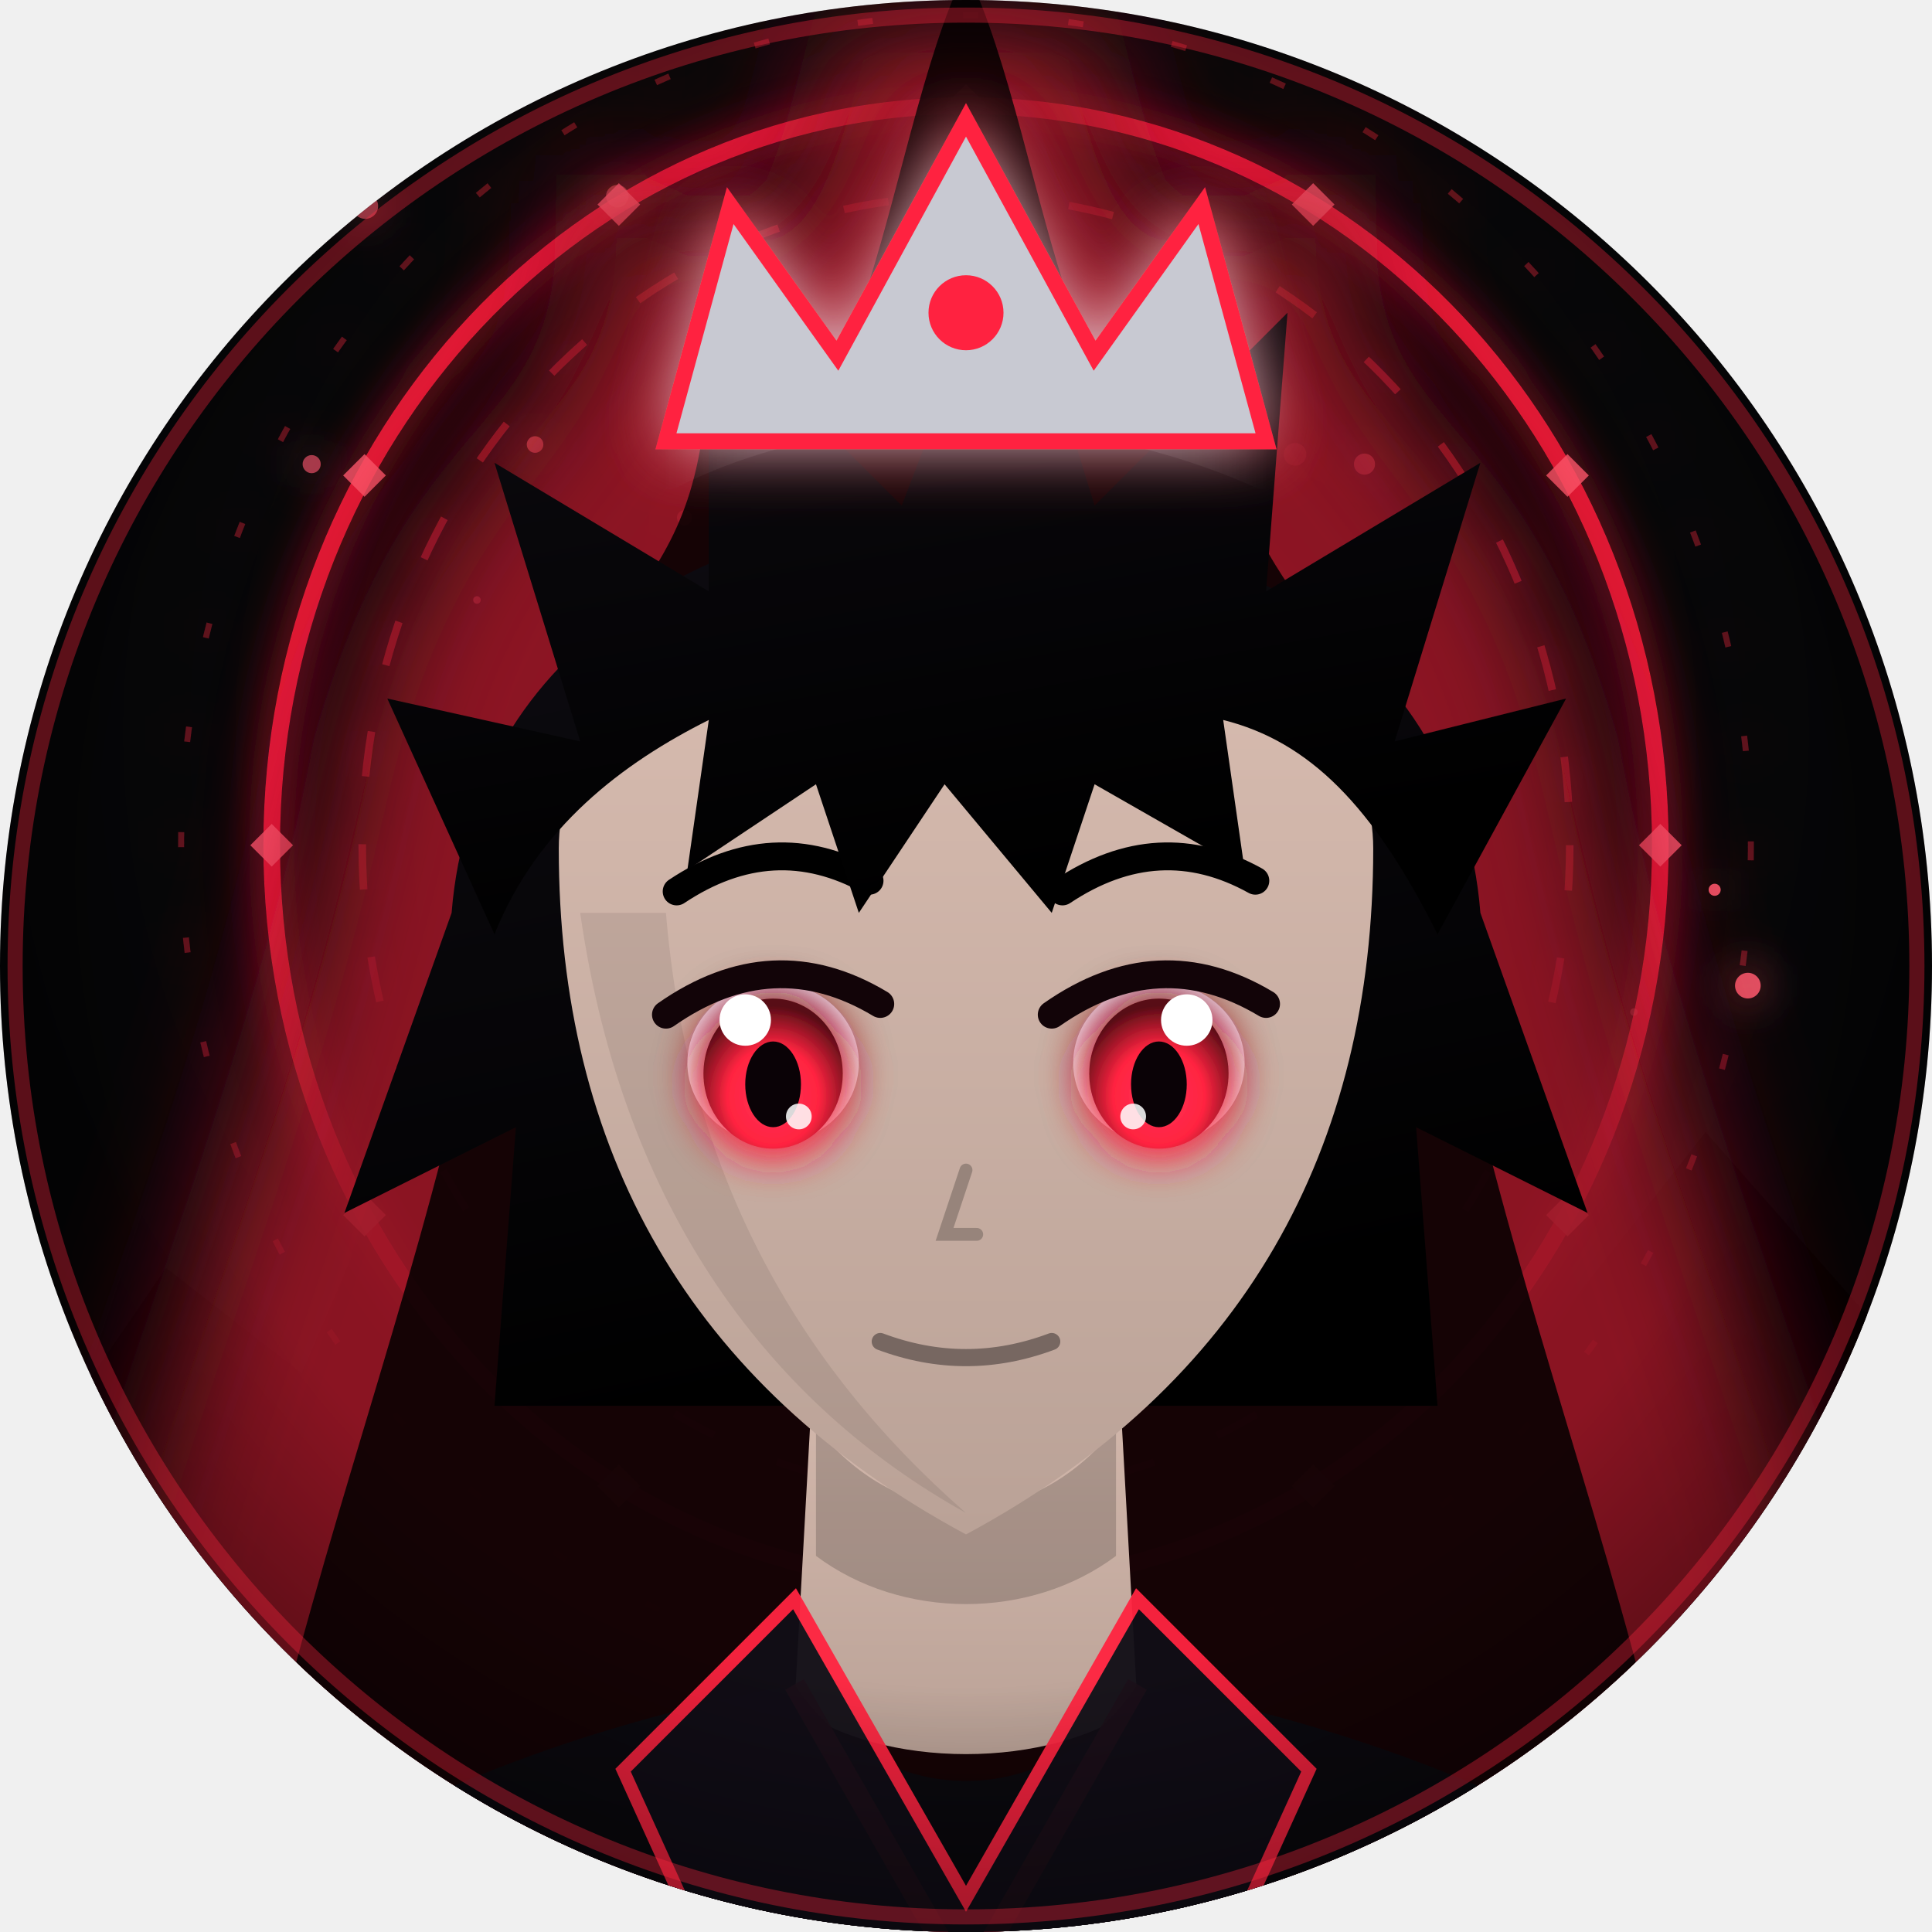
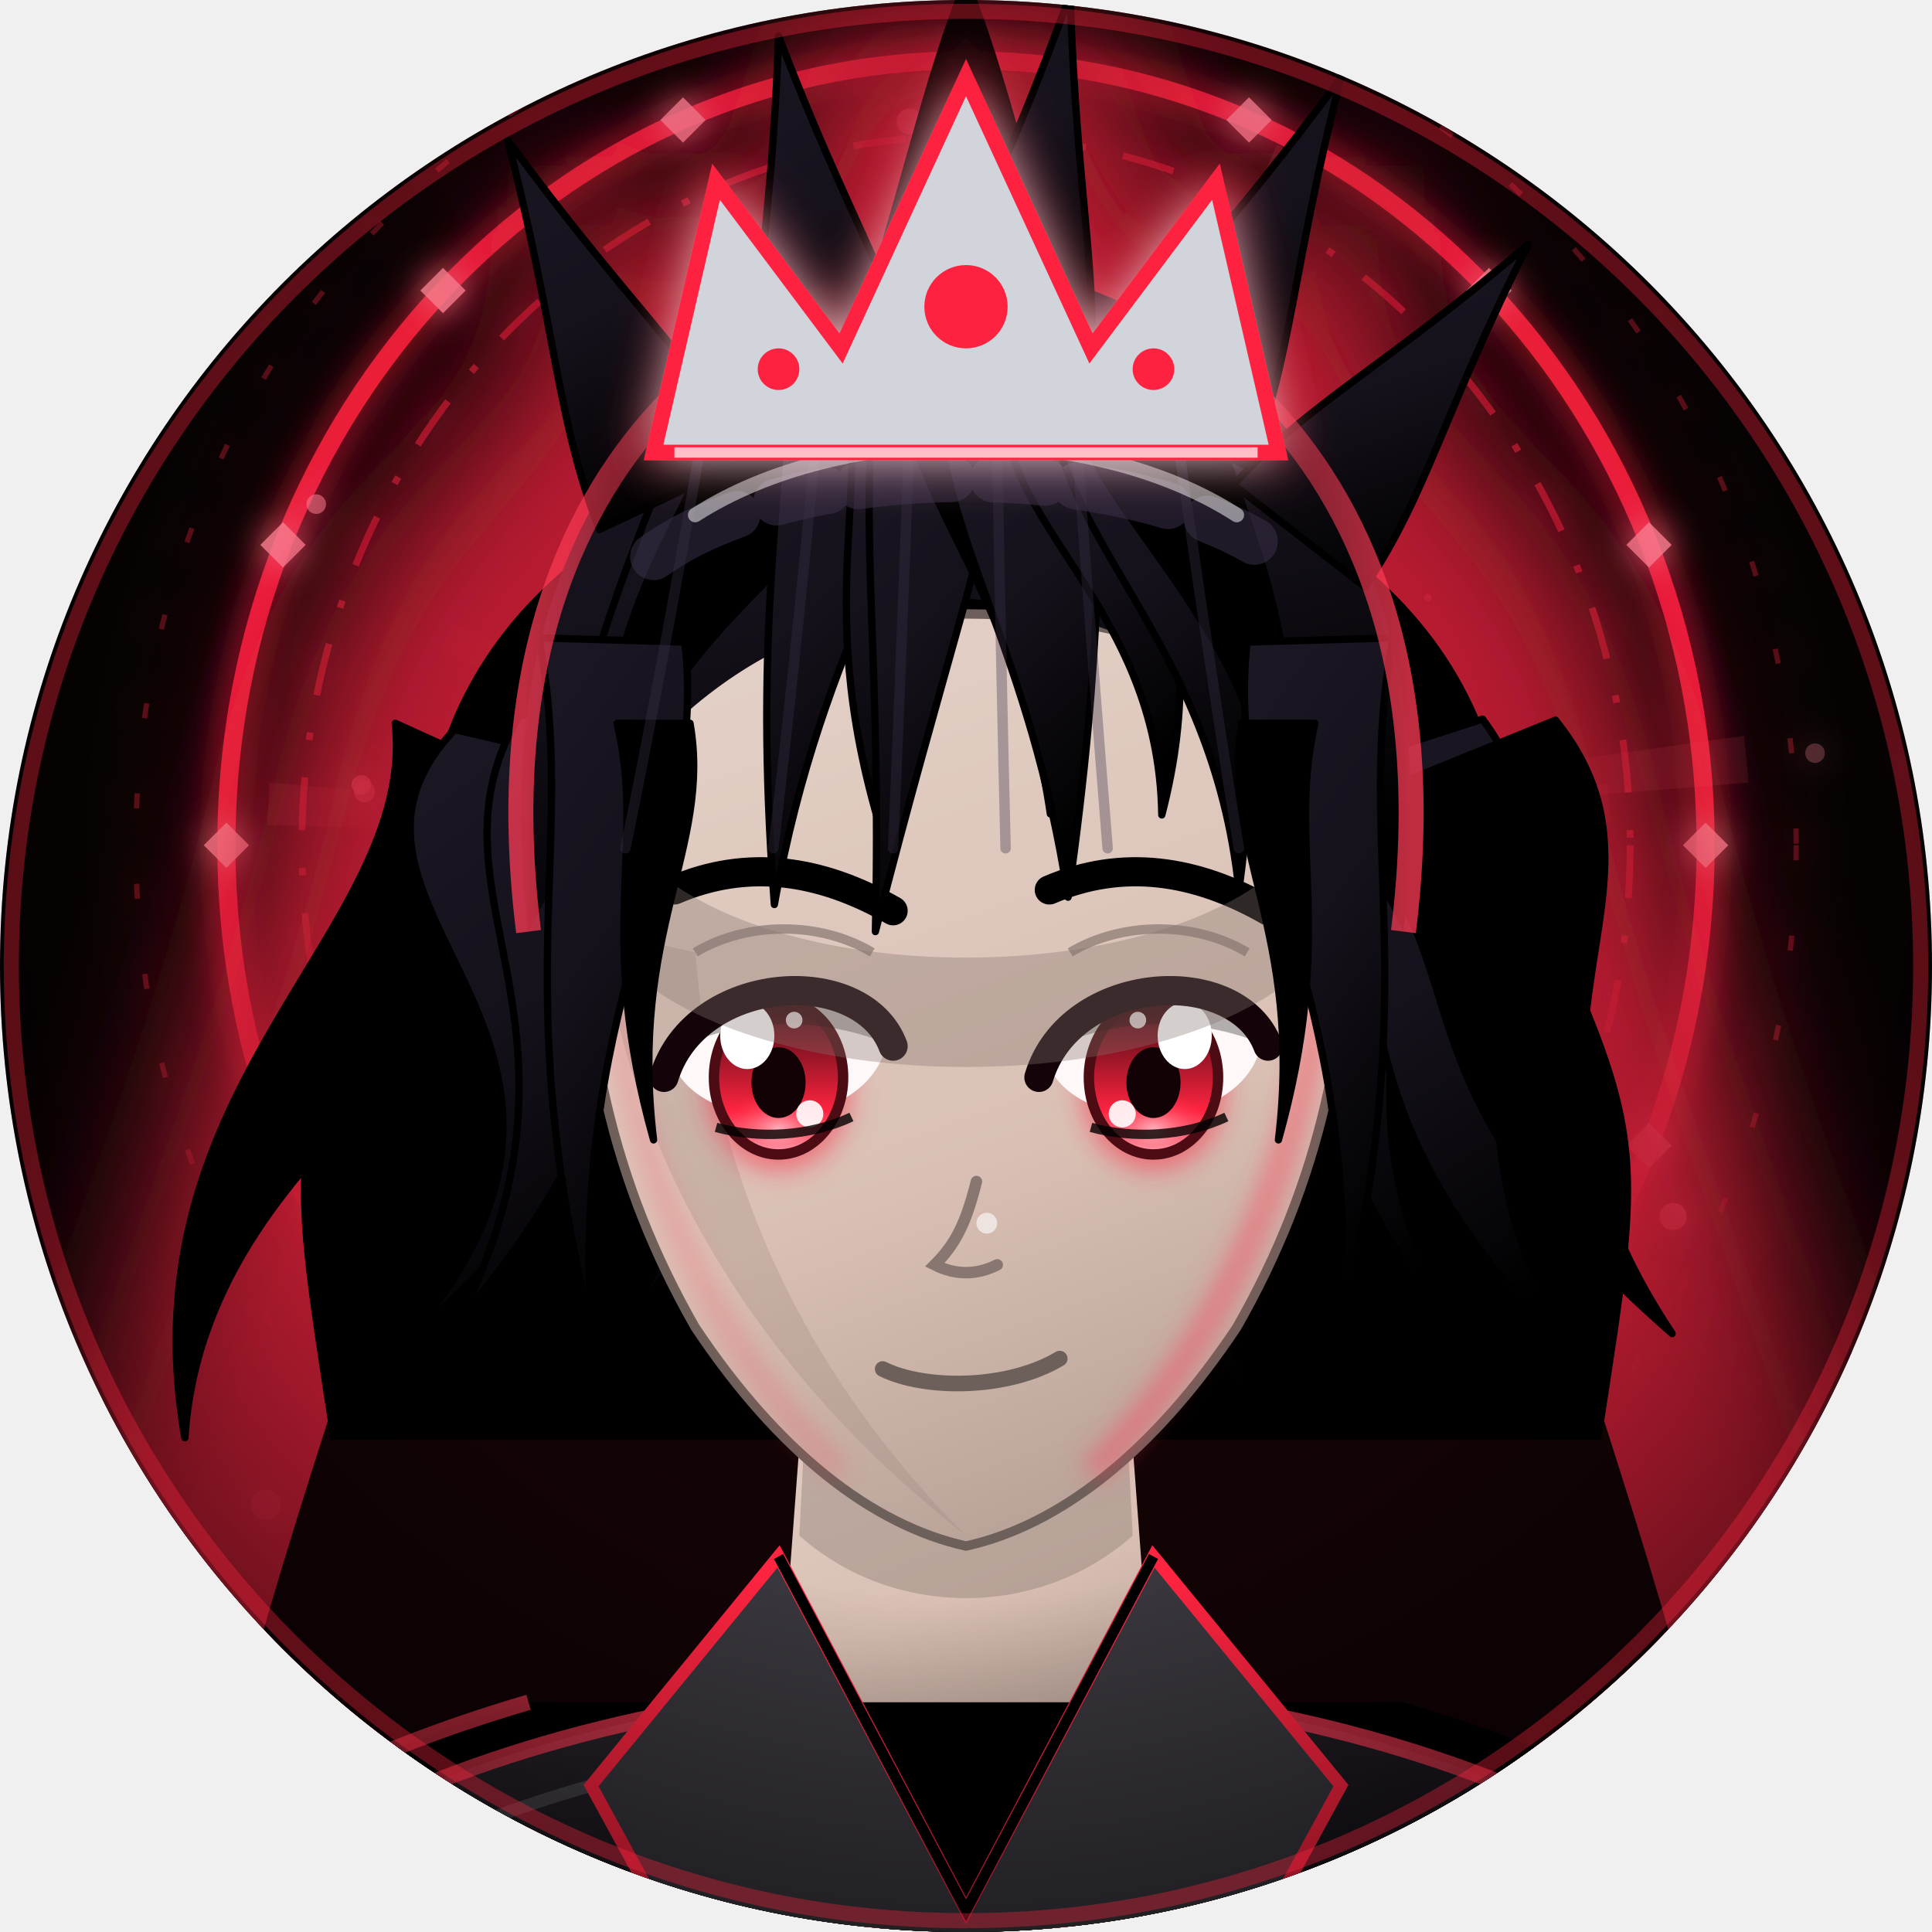
<svg xmlns="http://www.w3.org/2000/svg" viewBox="0 0 256 256" width="256" height="256">
  <defs>
-     <radialGradient id="sky" cx="50%" cy="38%" r="75%">
-       <stop offset="0" stop-color="#0d0d10" />
-       <stop offset="1" stop-color="#000000" />
-     </radialGradient>
-     <radialGradient id="portal" cx="50%" cy="50%" r="50%">
-       <stop offset="0" stop-color="#ff2440" stop-opacity="0.95" />
-       <stop offset="0.35" stop-color="#3a0610" stop-opacity="0.85" />
-       <stop offset="0.75" stop-color="#000000" stop-opacity="0.6" />
+     <radialGradient id="sky" cx="50%" cy="40%" r="78%">
+       <stop offset="0" stop-color="#140608" />
+       <stop offset="1" stop-color="#000000" />
+     </radialGradient>
+     <radialGradient id="portal" cx="50%" cy="46%" r="52%">
+       <stop offset="0" stop-color="#ff5a6e" stop-opacity="0.95" />
+       <stop offset="0.28" stop-color="#5a0612" stop-opacity="0.9" />
+       <stop offset="0.62" stop-color="#1f0206" stop-opacity="0.65" />
      <stop offset="1" stop-color="#000000" stop-opacity="0" />
    </radialGradient>
-     <linearGradient id="hair" x1="0" y1="0" x2="0.3" y2="1">
-       <stop offset="0" stop-color="#0e0c12" />
-       <stop offset="1" stop-color="#000000" />
-     </linearGradient>
-     <linearGradient id="hairShine" x1="0" y1="0" x2="1" y2="0">
-       <stop offset="0" stop-color="#fff" stop-opacity="0" />
-       <stop offset="0.5" stop-color="#fff" stop-opacity="0.35" />
-       <stop offset="1" stop-color="#fff" stop-opacity="0" />
-     </linearGradient>
-     <linearGradient id="skin" x1="0" y1="0" x2="0" y2="1">
-       <stop offset="0" stop-color="#d8bcb0" />
-       <stop offset="1" stop-color="#baa297" />
-     </linearGradient>
-     <linearGradient id="outfit" x1="0" y1="0" x2="0" y2="1">
-       <stop offset="0" stop-color="#0c0a10" />
-       <stop offset="1" stop-color="#000000" />
-     </linearGradient>
-     <radialGradient id="iris" cx="50%" cy="65%" r="60%">
-       <stop offset="0" stop-color="#ff3156" />
-       <stop offset="0.55" stop-color="#ff2440" />
-       <stop offset="1" stop-color="#590d16" />
+     <linearGradient id="hair" x1="0.2" y1="0" x2="0.5" y2="1">
+       <stop offset="0" stop-color="#1b1723" />
+       <stop offset="0.45" stop-color="#16121c" />
+       <stop offset="1" stop-color="#000000" />
+     </linearGradient>
+     <linearGradient id="hairDark" x1="0" y1="0" x2="0" y2="1">
+       <stop offset="0" stop-color="#000000" />
+       <stop offset="1" stop-color="#000000" />
+     </linearGradient>
+     <linearGradient id="hairRim" x1="0" y1="0" x2="1" y2="0">
+       <stop offset="0" stop-color="#ff3b55" stop-opacity="0.75" />
+       <stop offset="0.35" stop-color="#ff3b55" stop-opacity="0" />
+       <stop offset="0.65" stop-color="#ff3b55" stop-opacity="0" />
+       <stop offset="1" stop-color="#ff3b55" stop-opacity="0.75" />
+     </linearGradient>
+     <linearGradient id="skin" x1="0.3" y1="0" x2="0.6" y2="1">
+       <stop offset="0" stop-color="#e3d0c7" />
+       <stop offset="0.6" stop-color="#dac0b4" />
+       <stop offset="1" stop-color="#b7a197" />
+     </linearGradient>
+     <linearGradient id="outfit" x1="0.2" y1="0" x2="0.6" y2="1">
+       <stop offset="0" stop-color="#2b282e" />
+       <stop offset="0.5" stop-color="#0e0b12" />
+       <stop offset="1" stop-color="#000000" />
+     </linearGradient>
+     <linearGradient id="iris" x1="0" y1="0" x2="0" y2="1">
+       <stop offset="0" stop-color="#38080e" />
+       <stop offset="0.38" stop-color="#9e1628" />
+       <stop offset="0.72" stop-color="#ff2440" />
+       <stop offset="1" stop-color="#ff9ca9" />
+     </linearGradient>
+     <radialGradient id="irisGlow" cx="50%" cy="78%" r="55%">
+       <stop offset="0" stop-color="#ffbdc6" stop-opacity="0.9" />
+       <stop offset="1" stop-color="#ff2440" stop-opacity="0" />
    </radialGradient>
    <radialGradient id="blush" cx="50%" cy="50%" r="50%">
-       <stop offset="0" stop-color="#ff6b7d" stop-opacity="0.28" />
-       <stop offset="1" stop-color="#ff6b7d" stop-opacity="0" />
+       <stop offset="0" stop-color="#ff5d78" stop-opacity="0.32" />
+       <stop offset="1" stop-color="#ff5d78" stop-opacity="0" />
+     </radialGradient>
+     <radialGradient id="vig" cx="50%" cy="44%" r="70%">
+       <stop offset="0.55" stop-color="#000" stop-opacity="0" />
+       <stop offset="1" stop-color="#000" stop-opacity="0.78" />
    </radialGradient>
    <filter id="glow" x="-50%" y="-50%" width="200%" height="200%">
-       <feGaussianBlur stdDeviation="3" result="b" />
+       <feGaussianBlur stdDeviation="2.4" result="b" />
      <feMerge>
        <feMergeNode in="b" />
        <feMergeNode in="SourceGraphic" />
      </feMerge>
    </filter>
-     <filter id="soft" x="-50%" y="-50%" width="200%" height="200%">
-       <feGaussianBlur stdDeviation="6" />
+     <filter id="bigGlow" x="-50%" y="-50%" width="200%" height="200%">
+       <feGaussianBlur stdDeviation="7" />
    </filter>
-     <filter id="eyeGlow" x="-100%" y="-100%" width="300%" height="300%">
-       <feGaussianBlur stdDeviation="2.2" result="b" />
-       <feMerge>
-         <feMergeNode in="b" />
-         <feMergeNode in="b" />
-         <feMergeNode in="SourceGraphic" />
-       </feMerge>
+     <filter id="soft" x="-20%" y="-20%" width="140%" height="140%">
+       <feGaussianBlur stdDeviation="1.2" />
    </filter>
    <clipPath id="circle">
      <circle cx="128" cy="128" r="128" />
    </clipPath>
+     <clipPath id="faceClip">
+       <path d="M91 104 C91 74 165 74 165 104 C165 122 162 136 154 150 C146 162 137 169 128 171 C119 169 110 162 102 150 C94 136 91 122 91 104 Z" />
+     </clipPath>
  </defs>
  <g clip-path="url(#circle)">
    <rect width="256" height="256" fill="url(#sky)" />
-     <path d="M0 200 L22 168 L40 182 L58 140 L74 170 L96 150 L112 176 L136 132 L160 172 L182 146 L204 178 L226 150 L256 184 L256 256 L0 256 Z" fill="#000000" opacity="0.9" />
-     <ellipse cx="128" cy="112" rx="104" ry="108" fill="url(#portal)" />
+     <path d="M0 214 L18 176 L30 192 L44 150 L58 184 L74 164 L88 190 L104 156 L118 186 L138 140 L156 182 L170 160 L186 190 L202 152 L218 186 L236 164 L256 196 L256 256 L0 256 Z" fill="#000000" opacity="0.95" />
+     <ellipse cx="128" cy="112" rx="116" ry="120" fill="url(#portal)" />
+     <ellipse cx="128" cy="112" rx="58" ry="62" fill="#ff5a6e" opacity="0.18" filter="url(#bigGlow)" />
    <g fill="none" stroke="#ff2440" filter="url(#glow)">
-       <ellipse cx="128" cy="112" rx="92" ry="98" stroke-width="2.2" opacity="0.85" />
-       <ellipse cx="128" cy="112" rx="80" ry="86" stroke-width="1" opacity="0.5" stroke-dasharray="6 9" />
-       <ellipse cx="128" cy="112" rx="104" ry="110" stroke-width="0.8" opacity="0.35" stroke-dasharray="2 12" />
-     </g>
-     <rect x="218.0" y="110.0" width="4" height="4" transform="rotate(45 220.0 112.0)" fill="#ff5a6e" opacity="0.8" />
-     <rect x="205.7" y="159.0" width="4" height="4" transform="rotate(45 207.7 161.0)" fill="#ff5a6e" opacity="0.8" />
-     <rect x="172.0" y="194.9" width="4" height="4" transform="rotate(45 174.0 196.9)" fill="#ff5a6e" opacity="0.8" />
-     <rect x="126.0" y="208.0" width="4" height="4" transform="rotate(45 128.0 210.0)" fill="#ff5a6e" opacity="0.8" />
-     <rect x="80.0" y="194.9" width="4" height="4" transform="rotate(45 82.0 196.9)" fill="#ff5a6e" opacity="0.8" />
-     <rect x="46.3" y="159.0" width="4" height="4" transform="rotate(45 48.3 161.0)" fill="#ff5a6e" opacity="0.8" />
-     <rect x="34.0" y="110.0" width="4" height="4" transform="rotate(45 36.0 112.0)" fill="#ff5a6e" opacity="0.8" />
-     <rect x="46.3" y="61.0" width="4" height="4" transform="rotate(45 48.3 63.0)" fill="#ff5a6e" opacity="0.8" />
-     <rect x="80.0" y="25.1" width="4" height="4" transform="rotate(45 82.0 27.1)" fill="#ff5a6e" opacity="0.8" />
-     <rect x="126.0" y="12.0" width="4" height="4" transform="rotate(45 128.0 14.0)" fill="#ff5a6e" opacity="0.8" />
-     <rect x="172.0" y="25.1" width="4" height="4" transform="rotate(45 174.0 27.1)" fill="#ff5a6e" opacity="0.8" />
-     <rect x="205.7" y="61.0" width="4" height="4" transform="rotate(45 207.7 63.0)" fill="#ff5a6e" opacity="0.8" />
+       <ellipse cx="128" cy="112" rx="98" ry="104" stroke-width="2.4" opacity="0.9" />
+       <ellipse cx="128" cy="112" rx="88" ry="94" stroke-width="0.9" opacity="0.55" stroke-dasharray="7 5 1 5" />
+       <ellipse cx="128" cy="112" rx="110" ry="116" stroke-width="0.7" opacity="0.35" stroke-dasharray="2 10" />
+     </g>
+     <g filter="url(#glow)" opacity="0.85">
+       <path d="M226.0 109.0 l3 3 l-3 3 l-3 -3 Z" fill="#ff8a99" />
+       <path d="M218.5 148.8 l3 3 l-3 3 l-3 -3 Z" fill="#ff8a99" />
+       <path d="M197.3 182.5 l3 3 l-3 3 l-3 -3 Z" fill="#ff8a99" />
+       <path d="M165.5 205.1 l3 3 l-3 3 l-3 -3 Z" fill="#ff8a99" />
+       <path d="M128.0 213.0 l3 3 l-3 3 l-3 -3 Z" fill="#ff8a99" />
+       <path d="M90.5 205.1 l3 3 l-3 3 l-3 -3 Z" fill="#ff8a99" />
+       <path d="M58.7 182.5 l3 3 l-3 3 l-3 -3 Z" fill="#ff8a99" />
+       <path d="M37.5 148.8 l3 3 l-3 3 l-3 -3 Z" fill="#ff8a99" />
+       <path d="M30.0 109.0 l3 3 l-3 3 l-3 -3 Z" fill="#ff8a99" />
+       <path d="M37.5 69.2 l3 3 l-3 3 l-3 -3 Z" fill="#ff8a99" />
+       <path d="M58.7 35.5 l3 3 l-3 3 l-3 -3 Z" fill="#ff8a99" />
+       <path d="M90.5 12.9 l3 3 l-3 3 l-3 -3 Z" fill="#ff8a99" />
+       <path d="M128.0 5.0 l3 3 l-3 3 l-3 -3 Z" fill="#ff8a99" />
+       <path d="M165.5 12.9 l3 3 l-3 3 l-3 -3 Z" fill="#ff8a99" />
+       <path d="M197.3 35.5 l3 3 l-3 3 l-3 -3 Z" fill="#ff8a99" />
+       <path d="M218.5 69.2 l3 3 l-3 3 l-3 -3 Z" fill="#ff8a99" />
+     </g>
+     <path d="M128 112 L91.5 38.0 L96.0 36.0 Z" fill="#ff5a6e" opacity="0.12" />
+     <path d="M128 112 L53.1 102.9 L53.8 98.4 Z" fill="#ff5a6e" opacity="0.12" />
+     <path d="M128 112 L169.2 19.2 L174.7 21.8 Z" fill="#ff5a6e" opacity="0.12" />
+     <path d="M128 112 L35.4 109.3 L35.7 103.7 Z" fill="#ff5a6e" opacity="0.12" />
+     <path d="M128 112 L167.6 35.3 L172.1 37.8 Z" fill="#ff5a6e" opacity="0.12" />
+     <path d="M128 112 L231.1 97.5 L231.7 103.7 Z" fill="#ff5a6e" opacity="0.12" />
+     <path d="M128 112 L58.3 86.6 L59.9 82.5 Z" fill="#ff5a6e" opacity="0.12" />
+     <path d="M128 112 L213.0 103.9 L213.4 109.0 Z" fill="#ff5a6e" opacity="0.12" />
+     <path d="M128 112 L80.9 49.7 L84.7 47.0 Z" fill="#ff5a6e" opacity="0.12" />
    <g filter="url(#glow)">
-       <circle cx="77.2" cy="120.5" r="1.1" fill="#ff5a6e" opacity="0.38" />
-       <circle cx="168.7" cy="138.7" r="1.2" fill="#ff5a6e" opacity="0.66" />
-       <circle cx="80.1" cy="98.8" r="0.4" fill="#ff5a6e" opacity="0.60" />
-       <circle cx="180.8" cy="61.5" r="1.4" fill="#ff5a6e" opacity="0.72" />
-       <circle cx="120.7" cy="40.1" r="1.4" fill="#ff5a6e" opacity="0.83" />
-       <circle cx="128.0" cy="123.1" r="0.8" fill="#ff5a6e" opacity="0.75" />
-       <circle cx="181.2" cy="145.8" r="1.5" fill="#ff5a6e" opacity="0.39" />
-       <circle cx="70.9" cy="58.9" r="1.1" fill="#ff5a6e" opacity="0.81" />
-       <circle cx="171.6" cy="60.2" r="1.5" fill="#ff5a6e" opacity="0.36" />
-       <circle cx="41.3" cy="61.5" r="1.2" fill="#ff5a6e" opacity="0.62" />
-       <circle cx="81.8" cy="26.0" r="1.5" fill="#ff5a6e" opacity="0.54" />
-       <circle cx="227.2" cy="117.9" r="0.8" fill="#ff5a6e" opacity="0.90" />
-       <circle cx="101.1" cy="156.1" r="0.9" fill="#ff5a6e" opacity="0.54" />
-       <circle cx="166.5" cy="146.5" r="1.1" fill="#ff5a6e" opacity="0.94" />
-       <circle cx="90.7" cy="68.6" r="1.0" fill="#ff5a6e" opacity="0.82" />
-       <circle cx="231.6" cy="130.6" r="1.7" fill="#ff5a6e" opacity="0.87" />
-       <circle cx="152.7" cy="165.7" r="1.3" fill="#ff5a6e" opacity="0.82" />
-       <circle cx="63.2" cy="79.5" r="0.5" fill="#ff5a6e" opacity="0.62" />
-       <circle cx="109.1" cy="185.4" r="1.1" fill="#ff5a6e" opacity="0.88" />
-       <circle cx="6.5" cy="183.3" r="0.5" fill="#ff5a6e" opacity="0.50" />
-       <circle cx="48.4" cy="27.3" r="1.7" fill="#ff5a6e" opacity="0.61" />
-       <circle cx="161.2" cy="88.2" r="1.0" fill="#ff5a6e" opacity="0.52" />
-       <circle cx="216.5" cy="134.1" r="0.5" fill="#ff5a6e" opacity="0.36" />
-       <circle cx="124.1" cy="180.7" r="1.4" fill="#ff5a6e" opacity="0.88" />
-       <circle cx="158.7" cy="75.6" r="0.7" fill="#ff5a6e" opacity="0.78" />
-       <circle cx="29.1" cy="38.1" r="0.6" fill="#ff5a6e" opacity="0.78" />
-     </g>
-     <g transform="translate(128 138) scale(1.42) translate(-128 -124)">
-       <g filter="url(#soft)" opacity="0.9">
-         <path d="M40 256 C30 190 60 150 70 96 C80 60 96 70 92 40 C120 70 110 20 128 6 C146 20 136 70 164 40 C160 70 176 60 186 96 C196 150 226 190 216 256 Z" fill="#991626" />
-       </g>
-       <path d="M58 256 C52 200 76 160 84 112 C92 78 104 86 104 58 C118 80 120 40 128 24 C136 40 138 80 152 58 C152 86 164 78 172 112 C180 160 204 200 198 256 Z" fill="#000000" opacity="0.85" />
-       <path d="M80 112 L70 140 L86 132 L84 158 L172 158 L170 132 L186 140 L176 112 C172 62 84 62 80 112 Z" fill="url(#hair)" />
-       <path d="M114 150 L142 150 L144 186 C136 192 120 192 112 186 Z" fill="url(#skin)" />
-       <path d="M114 160 C122 170 134 170 142 160 L142 172 C134 178 122 178 114 172 Z" fill="#000" opacity="0.18" />
-       <path d="M28 256 C34 214 70 192 112 184 C120 196 136 196 144 184 C186 192 222 214 228 256 Z" fill="url(#outfit)" />
-       <path d="M112 184 L128 212 L144 184" fill="none" stroke="#ff2440" stroke-width="2" opacity="0.8" />
-       <path d="M96 192 L112 176 L128 204 L144 176 L160 192 L150 214 L128 222 L106 214 Z" fill="#110e16" stroke="#ff2440" stroke-width="1.2" opacity="0.95" />
-       <path d="M90 106 C90 76 166 76 166 106 C166 134 154 156 128 170 C102 156 90 134 90 106 Z" fill="url(#skin)" />
-       <path d="M92 112 C96 140 110 158 128 168 C112 154 102 136 100 112 Z" fill="#000" opacity="0.08" />
-       <ellipse cx="110" cy="126" rx="8" ry="7.5" fill="#fff" />
-       <g filter="url(#eyeGlow)">
-         <ellipse cx="110" cy="127" rx="6.5" ry="7" fill="url(#iris)" />
-       </g>
-       <ellipse cx="110" cy="128" rx="2.6" ry="4" fill="#0a0206" />
-       <circle cx="107.4" cy="122" r="2.4" fill="#fff" />
-       <circle cx="112.4" cy="131" r="1.2" fill="#fff" opacity="0.85" />
-       <path d="M100 121.5 Q 110 114.5 120 120.5" fill="none" stroke="#120408" stroke-width="2.6" stroke-linecap="round" />
-       <path d="M101 110 Q 110 104 119 109" fill="none" stroke="#000000" stroke-width="2.6" stroke-linecap="round" />
-       <ellipse cx="146" cy="126" rx="8" ry="7.5" fill="#fff" />
-       <g filter="url(#eyeGlow)">
-         <ellipse cx="146" cy="127" rx="6.5" ry="7" fill="url(#iris)" />
-       </g>
-       <ellipse cx="146" cy="128" rx="2.6" ry="4" fill="#0a0206" />
-       <circle cx="148.6" cy="122" r="2.4" fill="#fff" />
-       <circle cx="143.6" cy="131" r="1.2" fill="#fff" opacity="0.85" />
-       <path d="M136 121.5 Q 146 114.5 156 120.5" fill="none" stroke="#120408" stroke-width="2.6" stroke-linecap="round" />
-       <path d="M137 110 Q 146 104 155 109" fill="none" stroke="#000000" stroke-width="2.6" stroke-linecap="round" />
-       <path d="M128 136 l -2 6 l 3 0" fill="none" stroke="#97847b" stroke-width="1.2" stroke-linecap="round" />
-       <path d="M120 152 Q 128 155 136 152" fill="none" stroke="#776761" stroke-width="1.6" stroke-linecap="round" />
-       <path d="M84 114 L74 92 L92 96 L84 70 L104 82 L104 56 L122 74 L132 48 L140 74 L158 56 L156 82 L176 70 L168 96 L184 92 L172 114 C166 102 160 96 152 94 L154 108 L140 100 L136 112 L126 100 L118 112 L114 100 L102 108 L104 94 C96 98 88 104 84 114 Z" fill="url(#hair)" />
-       <path d="M100 70 C116 62 138 62 156 70" stroke="url(#hairShine)" stroke-width="5" fill="none" opacity="0.8" stroke-linecap="round" />
+       <circle cx="232.4" cy="26.6" r="1.3" fill="#ff8a99" opacity="0.41" />
+       <circle cx="85.2" cy="172.8" r="1.2" fill="#ff8a99" opacity="0.61" />
+       <circle cx="240.5" cy="99.8" r="1.3" fill="#ff8a99" opacity="0.31" />
+       <circle cx="70.3" cy="136.0" r="0.5" fill="#ff8a99" opacity="0.41" />
+       <circle cx="182.7" cy="68.3" r="0.4" fill="#ff8a99" opacity="0.51" />
+       <circle cx="141.1" cy="126.0" r="1.4" fill="#ff8a99" opacity="0.91" />
+       <circle cx="115.1" cy="32.3" r="0.8" fill="#ff8a99" opacity="0.42" />
+       <circle cx="35.2" cy="199.4" r="2.0" fill="#ff8a99" opacity="0.77" />
+       <circle cx="47.9" cy="104.0" r="1.3" fill="#ff8a99" opacity="0.77" />
+       <circle cx="109.1" cy="121.3" r="0.5" fill="#ff8a99" opacity="0.87" />
+       <circle cx="106.8" cy="87.1" r="1.8" fill="#ff8a99" opacity="0.93" />
+       <circle cx="90.5" cy="61.8" r="1.7" fill="#ff8a99" opacity="0.71" />
+       <circle cx="41.9" cy="66.8" r="1.3" fill="#ff8a99" opacity="0.57" />
+       <circle cx="48.3" cy="104.9" r="1.4" fill="#ff8a99" opacity="0.59" />
+       <circle cx="136.0" cy="181.0" r="1.4" fill="#ff8a99" opacity="0.65" />
+       <circle cx="125.9" cy="109.1" r="1.5" fill="#ff8a99" opacity="0.89" />
+       <circle cx="112.4" cy="67.2" r="0.8" fill="#ff8a99" opacity="0.82" />
+       <circle cx="144.0" cy="182.1" r="1.3" fill="#ff8a99" opacity="0.48" />
+       <circle cx="190.8" cy="170.9" r="0.7" fill="#ff8a99" opacity="0.64" />
+       <circle cx="160.3" cy="47.4" r="1.8" fill="#ff8a99" opacity="0.50" />
+       <circle cx="234.6" cy="48.2" r="0.4" fill="#ff8a99" opacity="0.71" />
+       <circle cx="144.6" cy="197.1" r="1.7" fill="#ff8a99" opacity="0.66" />
+       <circle cx="133.4" cy="123.0" r="1.7" fill="#ff8a99" opacity="0.44" />
+       <circle cx="10.5" cy="10.8" r="1.2" fill="#ff8a99" opacity="0.63" />
+       <circle cx="254.4" cy="100.6" r="1.0" fill="#ff8a99" opacity="0.39" />
+       <circle cx="87.3" cy="170.9" r="0.6" fill="#ff8a99" opacity="0.43" />
+       <circle cx="149.6" cy="75.6" r="0.9" fill="#ff8a99" opacity="0.53" />
+       <circle cx="151.5" cy="171.7" r="0.9" fill="#ff8a99" opacity="0.37" />
+       <circle cx="189.2" cy="79.2" r="0.5" fill="#ff8a99" opacity="0.80" />
+       <circle cx="221.7" cy="161.2" r="1.8" fill="#ff8a99" opacity="0.89" />
+       <circle cx="122.7" cy="110.1" r="1.3" fill="#ff8a99" opacity="0.57" />
+       <circle cx="171.0" cy="147.1" r="1.1" fill="#ff8a99" opacity="0.64" />
+       <circle cx="142.6" cy="114.0" r="1.9" fill="#ff8a99" opacity="0.32" />
+       <circle cx="120.5" cy="16.1" r="1.7" fill="#ff8a99" opacity="0.49" />
+     </g>
+     <g transform="translate(128 140) scale(1.38) translate(-128 -124)">
+       <g filter="url(#bigGlow)" opacity="0.95">
+         <path d="M30 256 C20 190 50 150 62 96 C72 58 92 70 88 36 C116 66 108 16 128 0 C148 16 140 66 168 36 C164 70 184 58 194 96 C206 150 236 190 226 256 Z" fill="#bf1b30" />
+       </g>
+       <path d="M52 256 C46 200 70 160 80 112 C88 78 102 86 102 56 C116 80 120 38 128 20 C136 38 140 80 154 56 C154 86 168 78 176 112 C186 160 210 200 204 256 Z" fill="#000000" opacity="0.9" />
+       <path d="M22 256 C30 214 52 196 86 186 L170 186 C204 196 226 214 234 256 Z" fill="#000000" />
+       <path d="M22 256 C30 214 52 196 86 186" stroke="#ff3b55" stroke-width="1.5" fill="none" opacity="0.7" />
+       <path d="M76 102 C62 132.0 62.4 130.8 67.0 160.8 L189.0 160.8 C193.6 130.8 194 132.0 180 102 C174 52 82 52 76 102 Z" fill="url(#hairDark)" />
+       <path d="M90.8 100.0 C91.2 119.0 55.0 130.1 53.0 160.6 C47.0 126.5 75.3 111.8 73.2 92.0 Z" fill="url(#hairDark)" stroke="#000000" stroke-width="0.7" stroke-linejoin="round" />
+       <path d="M97.4 96.9 C79.4 113.5 107.5 123.7 74.9 150.6 C99.2 121.7 62.8 109.6 78.9 92.6 Z" fill="url(#hair)" stroke="#000000" stroke-width="0.7" stroke-linejoin="round" />
+       <path d="M103.3 96.0 C91.2 112.5 102.0 122.5 79.3 149.4 C93.9 120.4 75.0 108.1 85.2 91.1 Z" fill="url(#hair)" stroke="#000000" stroke-width="0.7" stroke-linejoin="round" />
+       <path d="M108.5 94.1 C93.1 112.0 116.3 123.3 88.3 152.6 C109.0 121.8 78.5 109.0 92.3 90.8 Z" fill="url(#hairDark)" stroke="#000000" stroke-width="0.7" stroke-linejoin="round" />
+       <path d="M114.9 93.2 C100.0 110.3 122.7 121.0 95.4 149.1 C115.1 119.6 84.9 107.4 98.2 89.9 Z" fill="url(#hair)" stroke="#000000" stroke-width="0.7" stroke-linejoin="round" />
+       <path d="M120.4 91.5 C118.3 109.9 112.6 121.9 107.0 152.4 C105.6 121.3 104.4 108.6 105.0 90.1 Z" fill="url(#hair)" stroke="#000000" stroke-width="0.7" stroke-linejoin="round" />
+       <path d="M127.8 91.1 C116.5 109.3 134.7 121.1 113.3 151.2 C126.6 120.4 100.4 107.9 109.8 89.5 Z" fill="url(#hairDark)" stroke="#000000" stroke-width="0.7" stroke-linejoin="round" />
+       <path d="M134.3 89.6 C143.6 109.1 114.8 122.3 127.8 154.9 C106.4 122.6 126.8 109.8 115.6 90.4 Z" fill="url(#hair)" stroke="#000000" stroke-width="0.7" stroke-linejoin="round" />
+       <path d="M140.0 90.3 C144.3 109.3 124.4 121.9 129.1 153.5 C116.4 121.6 128.3 108.8 122.2 89.8 Z" fill="url(#hair)" stroke="#000000" stroke-width="0.7" stroke-linejoin="round" />
+       <path d="M146.2 89.8 C135.1 108.5 161.8 121.2 140.8 152.6 C153.7 121.7 119.0 109.5 128.2 90.8 Z" fill="url(#hairDark)" stroke="#000000" stroke-width="0.7" stroke-linejoin="round" />
+       <path d="M151.9 89.6 C154.6 109.1 150.6 122.6 152.6 155.6 C142.8 123.7 139.2 111.3 134.7 92.0 Z" fill="url(#hair)" stroke="#000000" stroke-width="0.7" stroke-linejoin="round" />
+       <path d="M160.8 90.3 C174.1 110.7 138.0 124.7 157.0 159.1 C127.8 125.9 153.7 112.9 138.2 92.8 Z" fill="url(#hair)" stroke="#000000" stroke-width="0.7" stroke-linejoin="round" />
+       <path d="M164.9 90.4 C179.2 110.1 149.1 124.0 170.4 157.4 C140.8 125.9 162.5 113.9 146.3 94.6 Z" fill="url(#hairDark)" stroke="#000000" stroke-width="0.7" stroke-linejoin="round" />
+       <path d="M168.8 91.9 C179.7 109.2 159.0 121.3 175.1 150.5 C152.7 122.8 166.9 112.1 154.7 95.2 Z" fill="url(#hair)" stroke="#000000" stroke-width="0.7" stroke-linejoin="round" />
+       <path d="M177.6 91.6 C190.9 109.6 167.9 122.9 187.2 153.9 C159.1 125.7 173.3 115.4 158.1 97.9 Z" fill="url(#hair)" stroke="#000000" stroke-width="0.7" stroke-linejoin="round" />
+       <path d="M184.6 91.7 C198.1 108.5 176.4 121.4 195.8 150.6 C166.8 125.2 179.0 116.2 163.4 100.3 Z" fill="url(#hairDark)" stroke="#000000" stroke-width="0.7" stroke-linejoin="round" />
+       <path d="M113 148 L143 148 L146 188 C137 196 119 196 110 188 Z" fill="url(#skin)" />
+       <path d="M113 150 C120 166 136 166 143 150 L144 170 C135 178 121 178 112 170 Z" fill="#877770" opacity="0.4" />
+       <path d="M98 196 C108 200 118 198 124 194 M158 196 C148 200 138 198 132 194" stroke="#99867e" stroke-width="1" fill="none" opacity="0.6" />
+       <path d="M24 256 C30 214 66 192 106 186 C116 200 140 200 150 186 C190 192 226 214 232 256 Z" fill="url(#outfit)" />
+       <path d="M64 220 C74 236 78 248 76 256 M192 220 C182 236 178 248 180 256 M96 208 C104 226 104 244 100 256 M160 208 C152 226 152 244 156 256" stroke="#000000" stroke-width="1.4" fill="none" opacity="0.7" />
+       <path d="M38 238 C46 216 64 202 92 194" stroke="#6e6d71" stroke-width="1.2" fill="none" opacity="0.45" />
+       <path d="M24 256 C30 214 66 192 106 186" stroke="#ff3b55" stroke-width="1.6" fill="none" opacity="0.75" />
+       <path d="M232 256 C226 214 190 192 150 186" stroke="#ff3b55" stroke-width="1.6" fill="none" opacity="0.75" />
+       <path d="M106 186 L128 222 L150 186" fill="#000000" stroke="#ff2440" stroke-width="1.6" />
+       <path d="M92 194 L110 172 L128 206 L146 172 L164 194 L152 216 L128 226 L104 216 Z" fill="#39373d" stroke="#ff2440" stroke-width="1.2" />
+       <path d="M110 172 L128 206 L146 172" stroke="#000000" stroke-width="1" fill="none" />
+       <path d="M91 104 C91 74 165 74 165 104 C165 122 162 136 154 150 C146 162 137 169 128 171 C119 169 110 162 102 150 C94 136 91 122 91 104 Z" fill="url(#skin)" stroke="#6d605a" stroke-width="0.9" />
+       <path d="M93 112 C96 136 110 156 128 170 C114 156 104 138 102 114 Z" fill="#99867e" opacity="0.28" />
+       <path d="M163 108 C162 130 154 150 140 164" stroke="#ff3b55" stroke-width="2" fill="none" opacity="0.55" filter="url(#soft)" />
+       <path d="M93 108 C94 130 102 150 116 164" stroke="#ff3b55" stroke-width="1.4" fill="none" opacity="0.35" filter="url(#soft)" />
+       <g filter="url(#soft)" opacity="0.5">
+         <ellipse cx="110" cy="127" rx="7.0" ry="8" fill="#ff2440" />
+       </g>
+       <path d="M100 125 C102 117 118 117 120 124 C117 131.4 103 131.4 100 125 Z" fill="#fff8f8" />
+       <ellipse cx="110" cy="126" rx="6.2" ry="7.4" fill="url(#iris)" />
+       <ellipse cx="110" cy="129" rx="5.0" ry="3.6" fill="url(#irisGlow)" />
+       <ellipse cx="110" cy="126" rx="6.2" ry="7.4" fill="none" stroke="#4d0b13" stroke-width="1" />
+       <ellipse cx="110" cy="126.5" rx="2.6" ry="3.4" fill="#120206" />
+       <path d="M100 124 C102 117 118 117 120 123 L120 122.6 C114 120.2 106 120.2 100 123.4 Z" fill="#000" opacity="0.3" />
+       <ellipse cx="107" cy="122" rx="2.6" ry="3.2" fill="#fff" />
+       <circle cx="113" cy="129.5" r="1.3" fill="#fff" opacity="0.9" />
+       <circle cx="111.5" cy="120.5" r="0.8" fill="#fff" opacity="0.8" />
+       <path d="M99 126 C102 116 118 115 121 123" fill="none" stroke="#14040a" stroke-width="2.8" stroke-linecap="round" />
+       <path d="M104.0 130.8 C108 131.9 113 131.7 117.0 129.8" stroke="#000000" stroke-width="0.9" fill="none" opacity="0.8" />
+       <path d="M102 114 C107 111 114 111 119 114" stroke="#877770" stroke-width="0.9" fill="none" opacity="0.7" />
+       <path d="M100 108 C107 105 114 106 121 110" stroke="#000000" stroke-width="2.8" fill="none" stroke-linecap="round" />
+       <g filter="url(#soft)" opacity="0.5">
+         <ellipse cx="146" cy="127" rx="7.0" ry="8" fill="#ff2440" />
+       </g>
+       <path d="M136 125 C138 117 154 117 156 124 C153 131.4 139 131.4 136 125 Z" fill="#fff8f8" />
+       <ellipse cx="146" cy="126" rx="6.2" ry="7.4" fill="url(#iris)" />
+       <ellipse cx="146" cy="129" rx="5.0" ry="3.6" fill="url(#irisGlow)" />
+       <ellipse cx="146" cy="126" rx="6.2" ry="7.4" fill="none" stroke="#4d0b13" stroke-width="1" />
+       <ellipse cx="146" cy="126.5" rx="2.6" ry="3.4" fill="#120206" />
+       <path d="M136 124 C138 117 154 117 156 123 L156 122.6 C150 120.2 142 120.2 136 123.4 Z" fill="#000" opacity="0.3" />
+       <ellipse cx="149" cy="122" rx="2.6" ry="3.2" fill="#fff" />
+       <circle cx="143" cy="129.5" r="1.3" fill="#fff" opacity="0.9" />
+       <circle cx="144.5" cy="120.5" r="0.8" fill="#fff" opacity="0.8" />
+       <path d="M135 126 C138 116 154 115 157 123" fill="none" stroke="#14040a" stroke-width="2.8" stroke-linecap="round" />
+       <path d="M140.0 130.8 C144 131.9 149 131.7 153.0 129.8" stroke="#000000" stroke-width="0.9" fill="none" opacity="0.8" />
+       <path d="M138 114 C143 111 150 111 155 114" stroke="#877770" stroke-width="0.9" fill="none" opacity="0.7" />
+       <path d="M136 108 C143 105 150 106 157 110" stroke="#000000" stroke-width="2.8" fill="none" stroke-linecap="round" />
+       <path d="M129 136 C128 140 127 142 125 144 C127 145 129 145 131 144" fill="none" stroke="#877770" stroke-width="1.1" stroke-linecap="round" />
+       <circle cx="130" cy="140" r="1" fill="#fff" opacity="0.6" />
+       <path d="M120 154 C124 156 132 156 137 153" fill="none" stroke="#6d605a" stroke-width="1.5" stroke-linecap="round" />
+       <path d="M96 104 C108 118 148 118 160 104 L160 116 C146 128 110 128 96 116 Z" fill="#83736c" opacity="0.35" clip-path="url(#faceClip)" />
+       <path d="M86 112 C80 64 112 48 128 48 C144 48 176 64 170 112 C160 92 148 82 128 80 C108 82 96 92 86 112 Z" fill="url(#hair)" />
+       <path d="M117.6 58.4 C113.4 74.3 97.0 83.7 87.9 109.3 C90.6 81.0 100.7 68.9 103.5 52.5 Z" fill="url(#hair)" stroke="#000000" stroke-width="0.7" stroke-linejoin="round" />
+       <path d="M120.0 61.2 C119.7 74.4 96.8 82.0 94.3 103.2 C90.2 79.3 106.5 69.0 105.3 55.2 Z" fill="url(#hairDark)" stroke="#000000" stroke-width="0.7" stroke-linejoin="round" />
+       <path d="M125.8 56.9 C124.2 72.9 114.3 83.1 109.6 109.4 C107.5 82.0 110.6 70.7 110.6 54.4 Z" fill="url(#hair)" stroke="#000000" stroke-width="0.7" stroke-linejoin="round" />
+       <path d="M130.0 56.2 C132.3 70.8 118.8 80.4 120.6 104.7 C112.5 80.1 119.6 70.2 115.9 55.5 Z" fill="url(#hair)" stroke="#000000" stroke-width="0.7" stroke-linejoin="round" />
+       <path d="M132.6 60.5 C129.7 76.1 125.9 86.2 119.3 112.0 C119.9 85.4 117.7 74.6 119.3 58.8 Z" fill="url(#hair)" stroke="#000000" stroke-width="0.7" stroke-linejoin="round" />
+       <path d="M137.0 54.8 C136.0 68.3 139.9 77.8 136.1 100.7 C132.9 78.9 122.0 70.5 121.5 57.2 Z" fill="url(#hairDark)" stroke="#000000" stroke-width="0.7" stroke-linejoin="round" />
+       <path d="M141.2 59.2 C140.5 73.9 141.3 84.0 137.8 108.7 C134.1 84.7 126.0 75.3 125.2 60.7 Z" fill="url(#hair)" stroke="#000000" stroke-width="0.7" stroke-linejoin="round" />
+       <path d="M144.8 57.7 C142.6 70.4 152.4 79.3 146.8 100.8 C146.5 80.5 130.7 72.8 131.7 60.4 Z" fill="url(#hair)" stroke="#000000" stroke-width="0.7" stroke-linejoin="round" />
+       <path d="M149.7 56.6 C148.7 71.7 157.9 82.4 154.2 108.0 C151.7 83.8 136.4 74.5 136.0 59.7 Z" fill="url(#hair)" stroke="#000000" stroke-width="0.7" stroke-linejoin="round" />
+       <path d="M150.9 52.4 C149.4 67.5 162.6 78.3 158.1 104.1 C156.4 80.1 137.1 71.0 137.2 56.2 Z" fill="url(#hairDark)" stroke="#000000" stroke-width="0.7" stroke-linejoin="round" />
+       <path d="M92.8 73.4 C88.7 62.9 88.7 54.5 84.0 36.0 C95.3 51.5 101.7 56.7 107.2 66.6 Z" fill="url(#hair)" stroke="#000000" stroke-width="0.7" stroke-linejoin="round" />
+       <path d="M108.1 63.3 C107.1 52.4 109.4 44.6 110.0 26.0 C116.6 43.4 121.3 50.0 123.9 60.7 Z" fill="url(#hair)" stroke="#000000" stroke-width="0.7" stroke-linejoin="round" />
+       <path d="M124.1 58.8 C126.7 47.5 131.4 40.4 138.0 22.0 C138.6 41.6 140.9 49.7 139.9 61.2 Z" fill="url(#hair)" stroke="#000000" stroke-width="0.7" stroke-linejoin="round" />
+       <path d="M140.8 60.6 C146.3 50.7 152.7 45.5 164.0 30.0 C159.3 48.5 159.3 56.9 155.2 67.4 Z" fill="url(#hair)" stroke="#000000" stroke-width="0.7" stroke-linejoin="round" />
+       <path d="M153.7 69.1 C160.9 61.2 168.2 57.8 182.0 46.0 C173.8 62.2 172.3 70.0 166.3 78.9 Z" fill="url(#hair)" stroke="#000000" stroke-width="0.7" stroke-linejoin="round" />
+       <path d="M101.0 84.2 C103.3 104.0 90.1 117.1 92.0 150.0 C83.9 116.9 90.7 103.6 87.0 83.8 Z" fill="url(#hair)" stroke="#000000" stroke-width="0.7" stroke-linejoin="round" />
+       <path d="M169.0 83.8 C165.3 103.6 172.1 116.9 164.0 150.0 C165.9 117.1 152.7 104.0 155.0 84.2 Z" fill="url(#hair)" stroke="#000000" stroke-width="0.7" stroke-linejoin="round" />
+       <path d="M101.5 92.0 C103.6 104.0 95.6 112.0 98.0 132.0 C92.4 112.0 97.3 104.0 94.5 92.0 Z" fill="url(#hairDark)" stroke="#000000" stroke-width="0.7" stroke-linejoin="round" />
+       <path d="M161.5 92.0 C158.8 104.0 163.6 112.0 158.0 132.0 C160.4 112.0 152.4 104.0 154.5 92.0 Z" fill="url(#hairDark)" stroke="#000000" stroke-width="0.7" stroke-linejoin="round" />
+       <path d="M102.4 66 Q98.6 88 95.3 104" stroke="#3a3048" stroke-width="1" fill="none" opacity="0.35" stroke-linecap="round" />
+       <path d="M113.5 66 Q111.4 88 109.5 104" stroke="#3a3048" stroke-width="1" fill="none" opacity="0.35" stroke-linecap="round" />
+       <path d="M122.5 66 Q121.7 88 121.0 104" stroke="#3a3048" stroke-width="1" fill="none" opacity="0.35" stroke-linecap="round" />
+       <path d="M131.0 66 Q131.4 88 131.8 104" stroke="#3a3048" stroke-width="1" fill="none" opacity="0.35" stroke-linecap="round" />
+       <path d="M138.7 66 Q140.3 88 141.6 104" stroke="#3a3048" stroke-width="1" fill="none" opacity="0.35" stroke-linecap="round" />
+       <path d="M148.5 66 Q151.6 88 154.2 104" stroke="#3a3048" stroke-width="1" fill="none" opacity="0.35" stroke-linecap="round" />
+       <path d="M98 76 C112 66 144 66 158 76" stroke="#3a3048" stroke-width="4.5" fill="none" opacity="0.55" stroke-linecap="round" stroke-dasharray="9 4 5 3" />
+       <path d="M102 72 C116 63 140 63 154 72" stroke="#ffffff" stroke-width="1.4" fill="none" opacity="0.5" stroke-linecap="round" />
+       <path d="M86 112 C80 64 112 48 128 48 C144 48 176 64 170 112" stroke="url(#hairRim)" stroke-width="2.4" fill="none" />
      <g filter="url(#glow)">
-         <path d="M100 68 L106 46 L116 60 L128 38 L140 60 L150 46 L156 68 Z" fill="#c8c9d2" stroke="#ff2440" stroke-width="1.5" />
-         <circle cx="128" cy="56" r="3.5" fill="#ff2440" />
-       </g>
-     </g>
-     <radialGradient id="vig" cx="50%" cy="45%" r="70%">
-       <stop offset="0.6" stop-color="#000" stop-opacity="0" />
-       <stop offset="1" stop-color="#000" stop-opacity="0.75" />
-     </radialGradient>
+         <path d="M98 66 L104 40 L116 56 L128 30 L140 56 L152 40 L158 66 Z" fill="#d2d4dc" stroke="#ff2440" stroke-width="1.5" />
+         <path d="M100 66 L156 66" stroke="#fff" stroke-width="1" opacity="0.7" />
+         <circle cx="128" cy="52" r="4" fill="#ff2440" />
+         <circle cx="110" cy="58" r="2" fill="#ff2440" />
+         <circle cx="146" cy="58" r="2" fill="#ff2440" />
+       </g>
+     </g>
    <rect width="256" height="256" fill="url(#vig)" />
-     <circle cx="128" cy="128" r="126" fill="none" stroke="#ff2440" stroke-width="2" opacity="0.35" />
+     <circle cx="128" cy="128" r="126.5" fill="none" stroke="#ff2440" stroke-width="2" opacity="0.35" />
  </g>
</svg>
